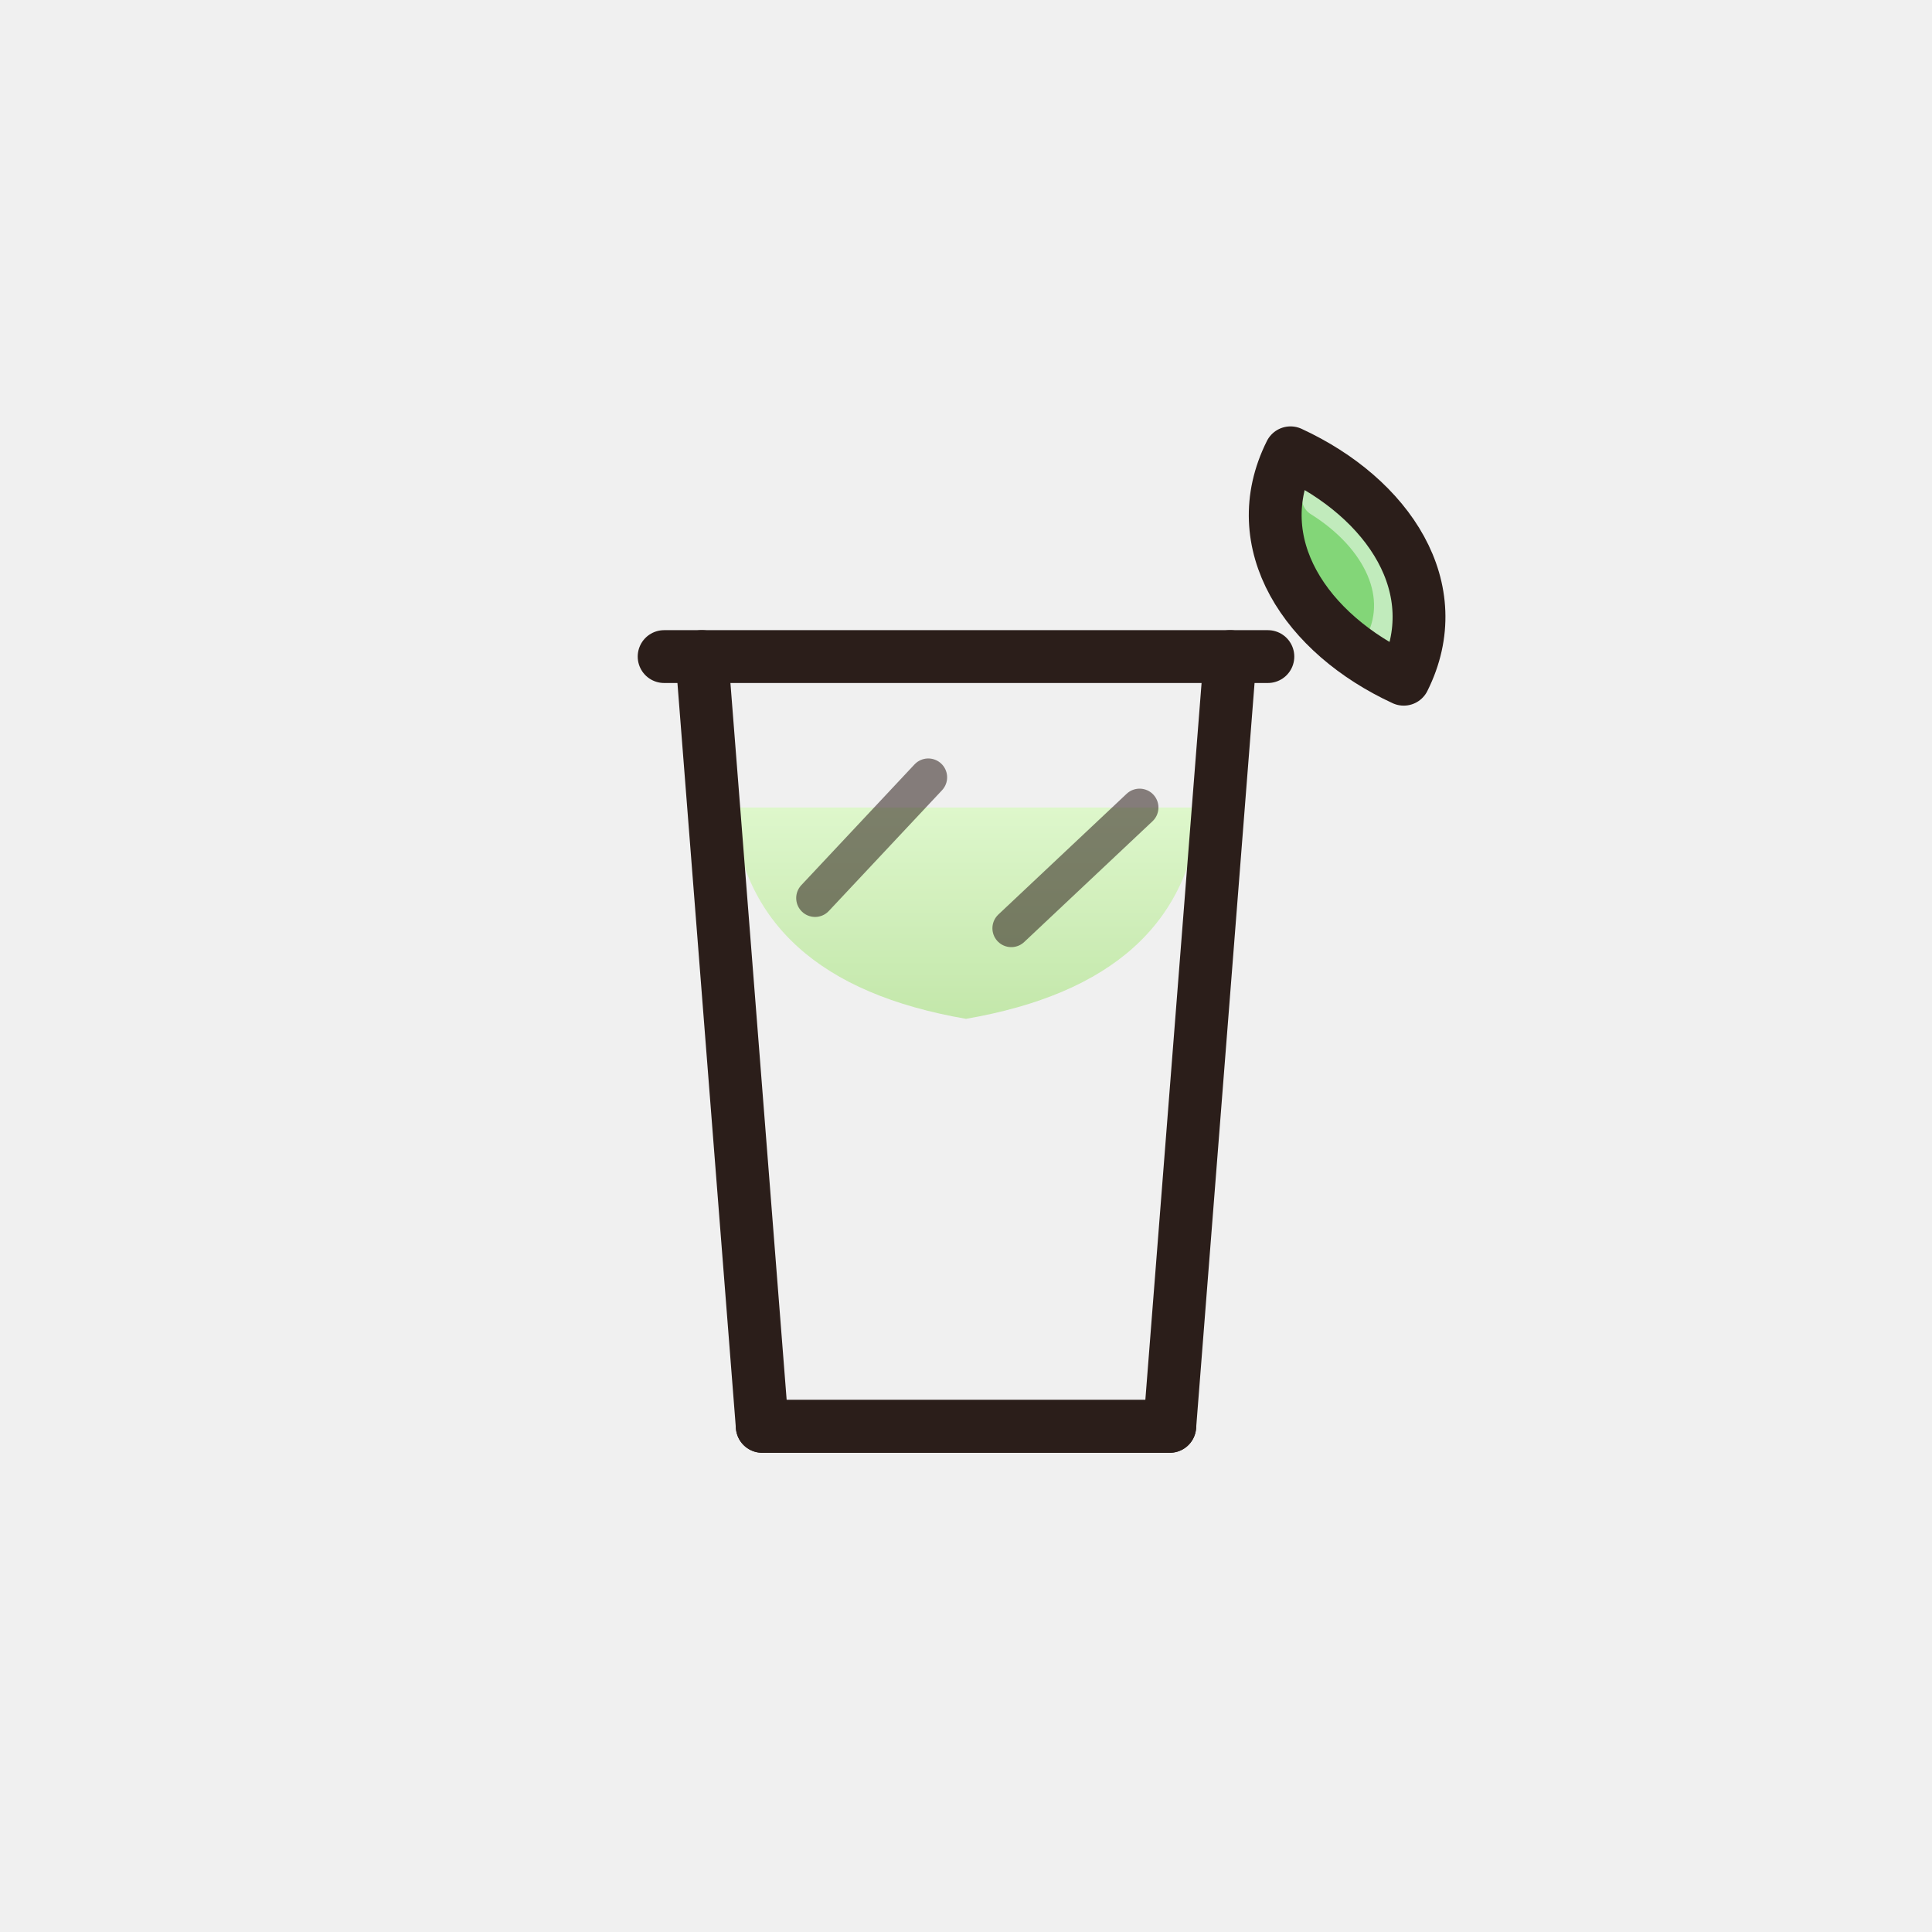
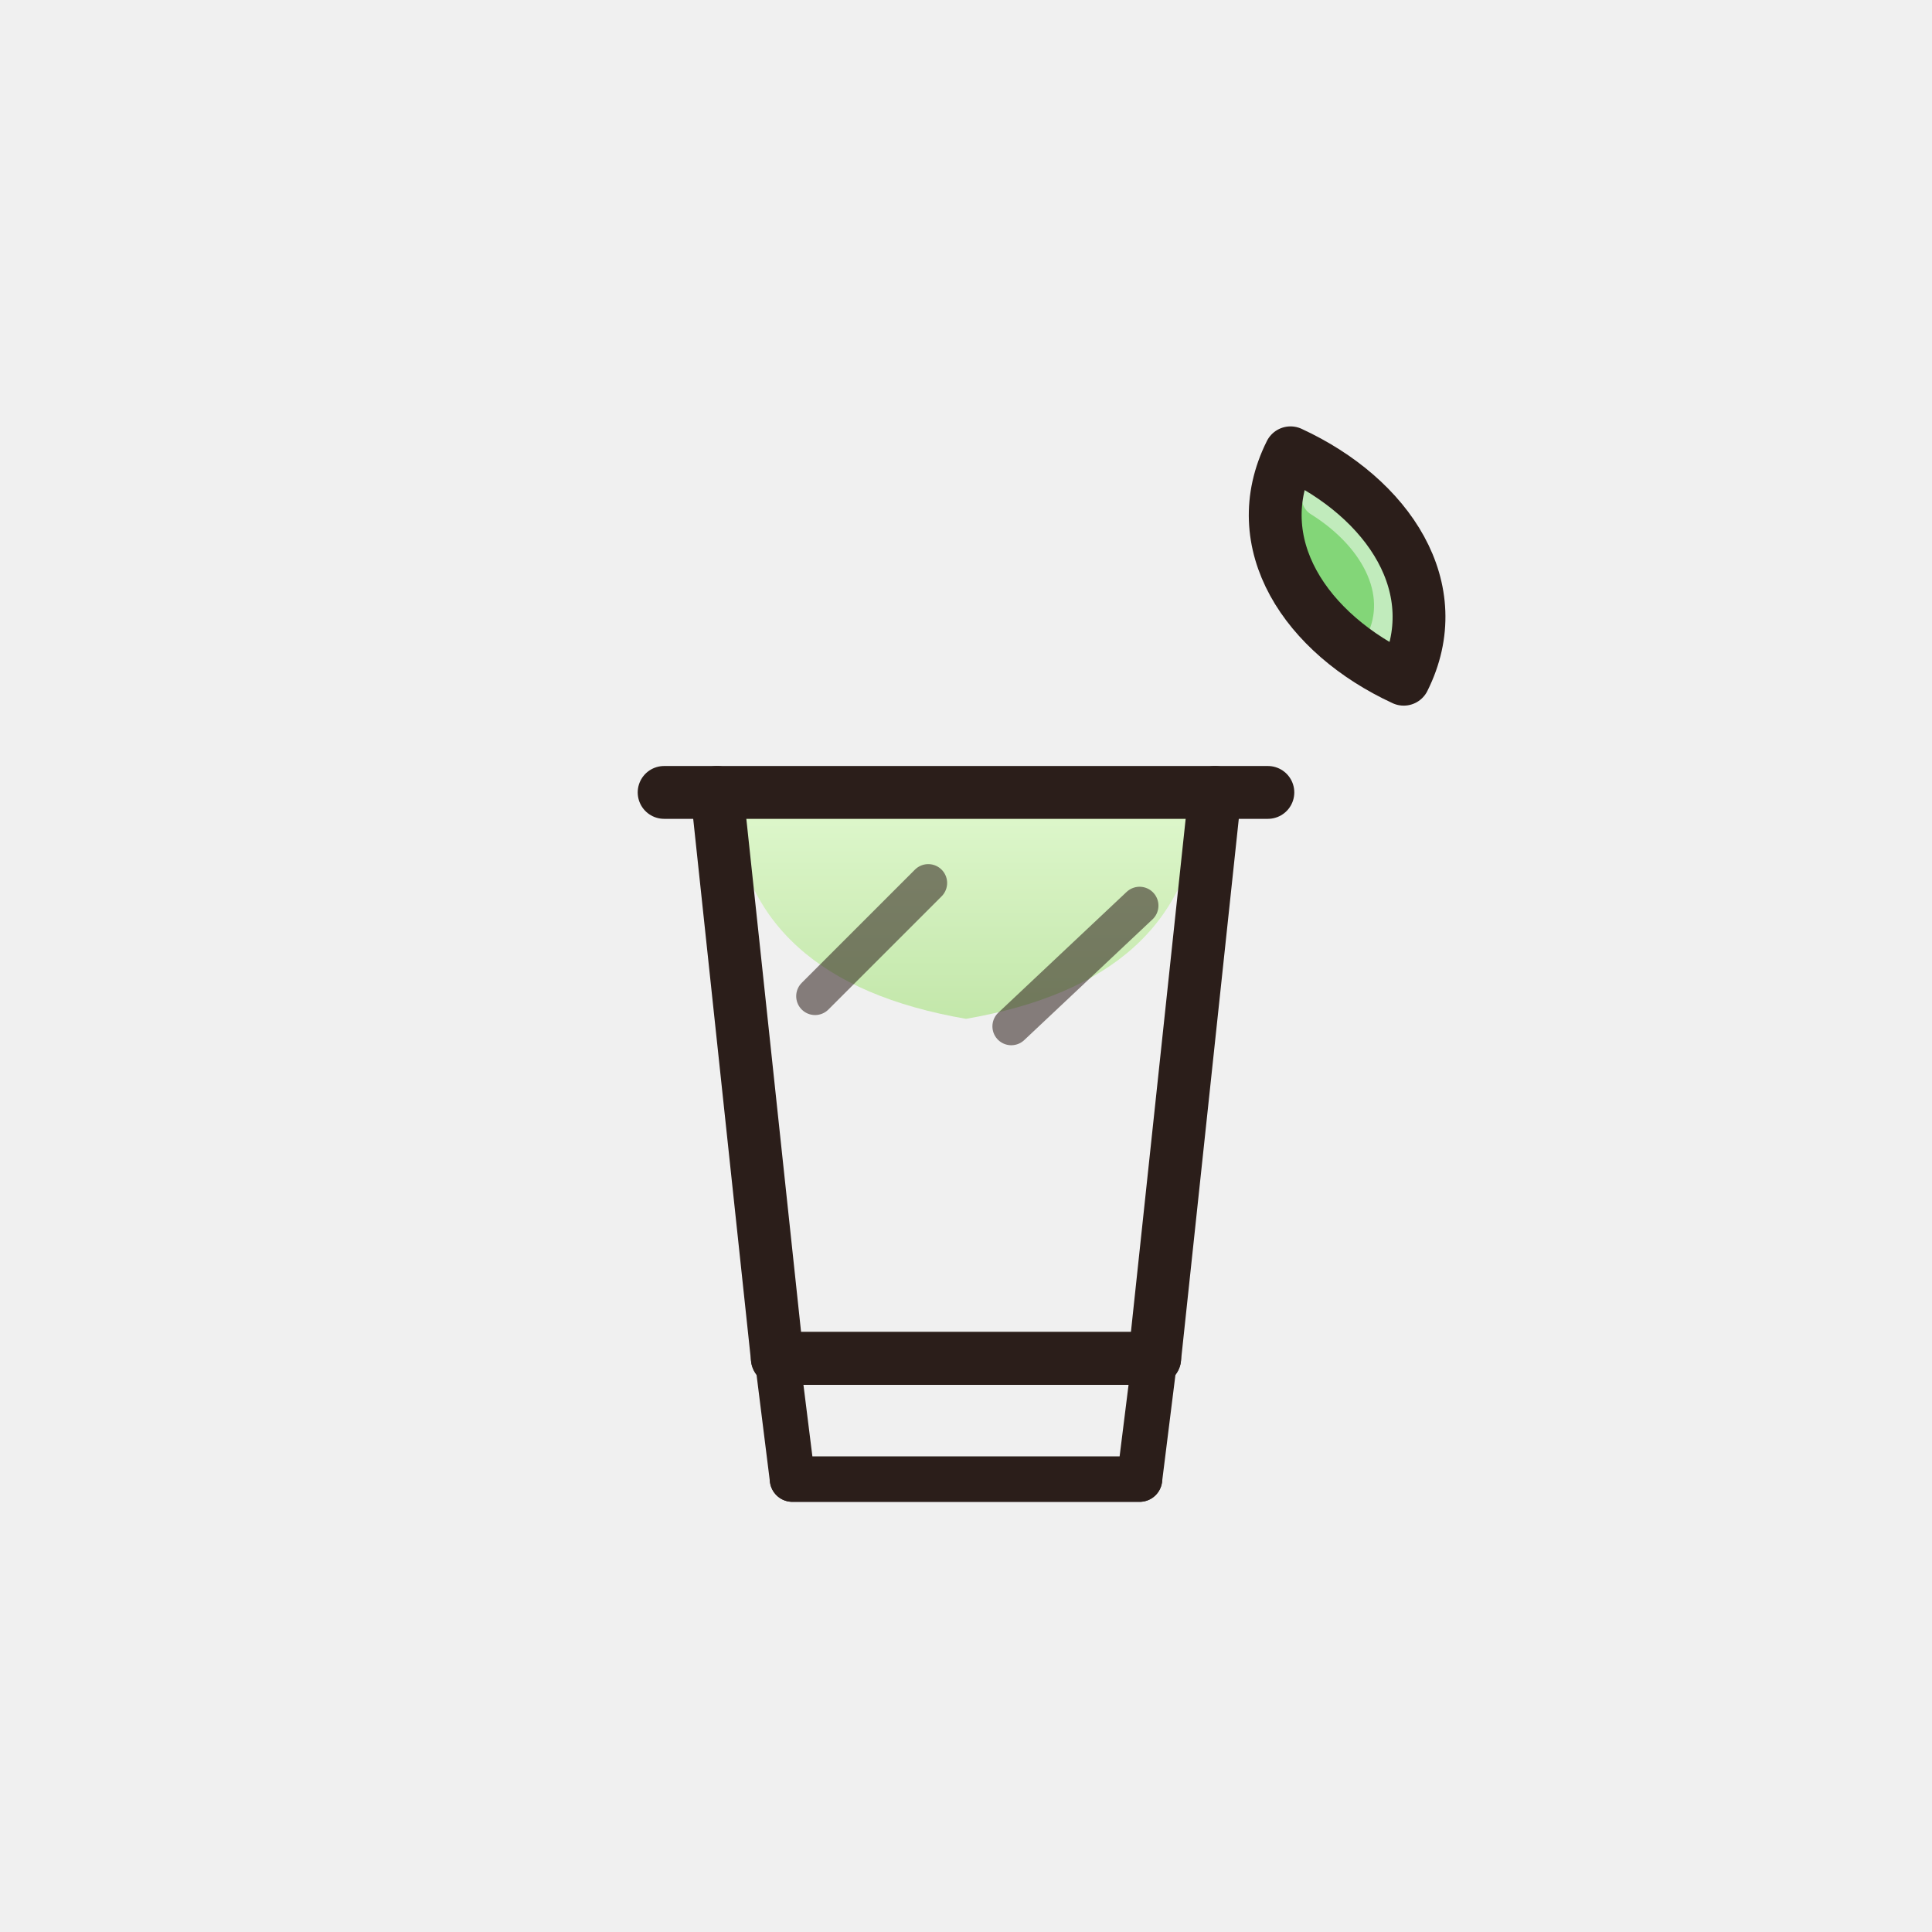
<svg xmlns="http://www.w3.org/2000/svg" viewBox="0 0 512 512" role="img" aria-label="Tommy's Margarita">
  <defs>
    <linearGradient id="tommy" x1="0" y1="0" x2="0" y2="1">
      <stop offset="0" stop-color="#dcf7c8" />
      <stop offset="1" stop-color="#bfe6a4" />
    </linearGradient>
  </defs>
  <path d="M194 214 H318 Q314 260 256 270 Q198 260 194 214 Z" fill="url(#tommy)" opacity="0.92" />
  <path d="M342 120 C368 132 384 156 372 180 C346 168 330 144 342 120 Z" fill="#77d36a" opacity="0.9" />
  <path d="M350 132 C366 142 374 158 366 172" fill="none" stroke="#ffffff" stroke-width="10" opacity="0.5" stroke-linecap="round" />
  <g fill="none" stroke="#2b1e1a" stroke-width="14" stroke-linecap="round" stroke-linejoin="round">
-     <path d="M176 174 H336" />
-     <path d="M186 174 L202 378 H310 L326 174" />
-     <path d="M202 378 H310" />
-     <path d="M216 238 L246 206" stroke-width="10" opacity="0.55" />
-     <path d="M268 246 L302 214" stroke-width="10" opacity="0.55" />
+     <path d="M176 210 H336" />
+     <path d="M190 210 L206 360 H306 L322 210" />
+     <path d="M206 360 H306" />
+     <path d="M206 360 L210 392 H302 L306 360" stroke-width="12" />
+     <path d="M210 392 H302" stroke-width="12" />
+     <path d="M216 264 L246 234" stroke-width="10" opacity="0.55" />
+     <path d="M268 272 L302 240" stroke-width="10" opacity="0.55" />
    <path d="M342 120 C368 132 384 156 372 180 C346 168 330 144 342 120 Z" />
  </g>
</svg>
